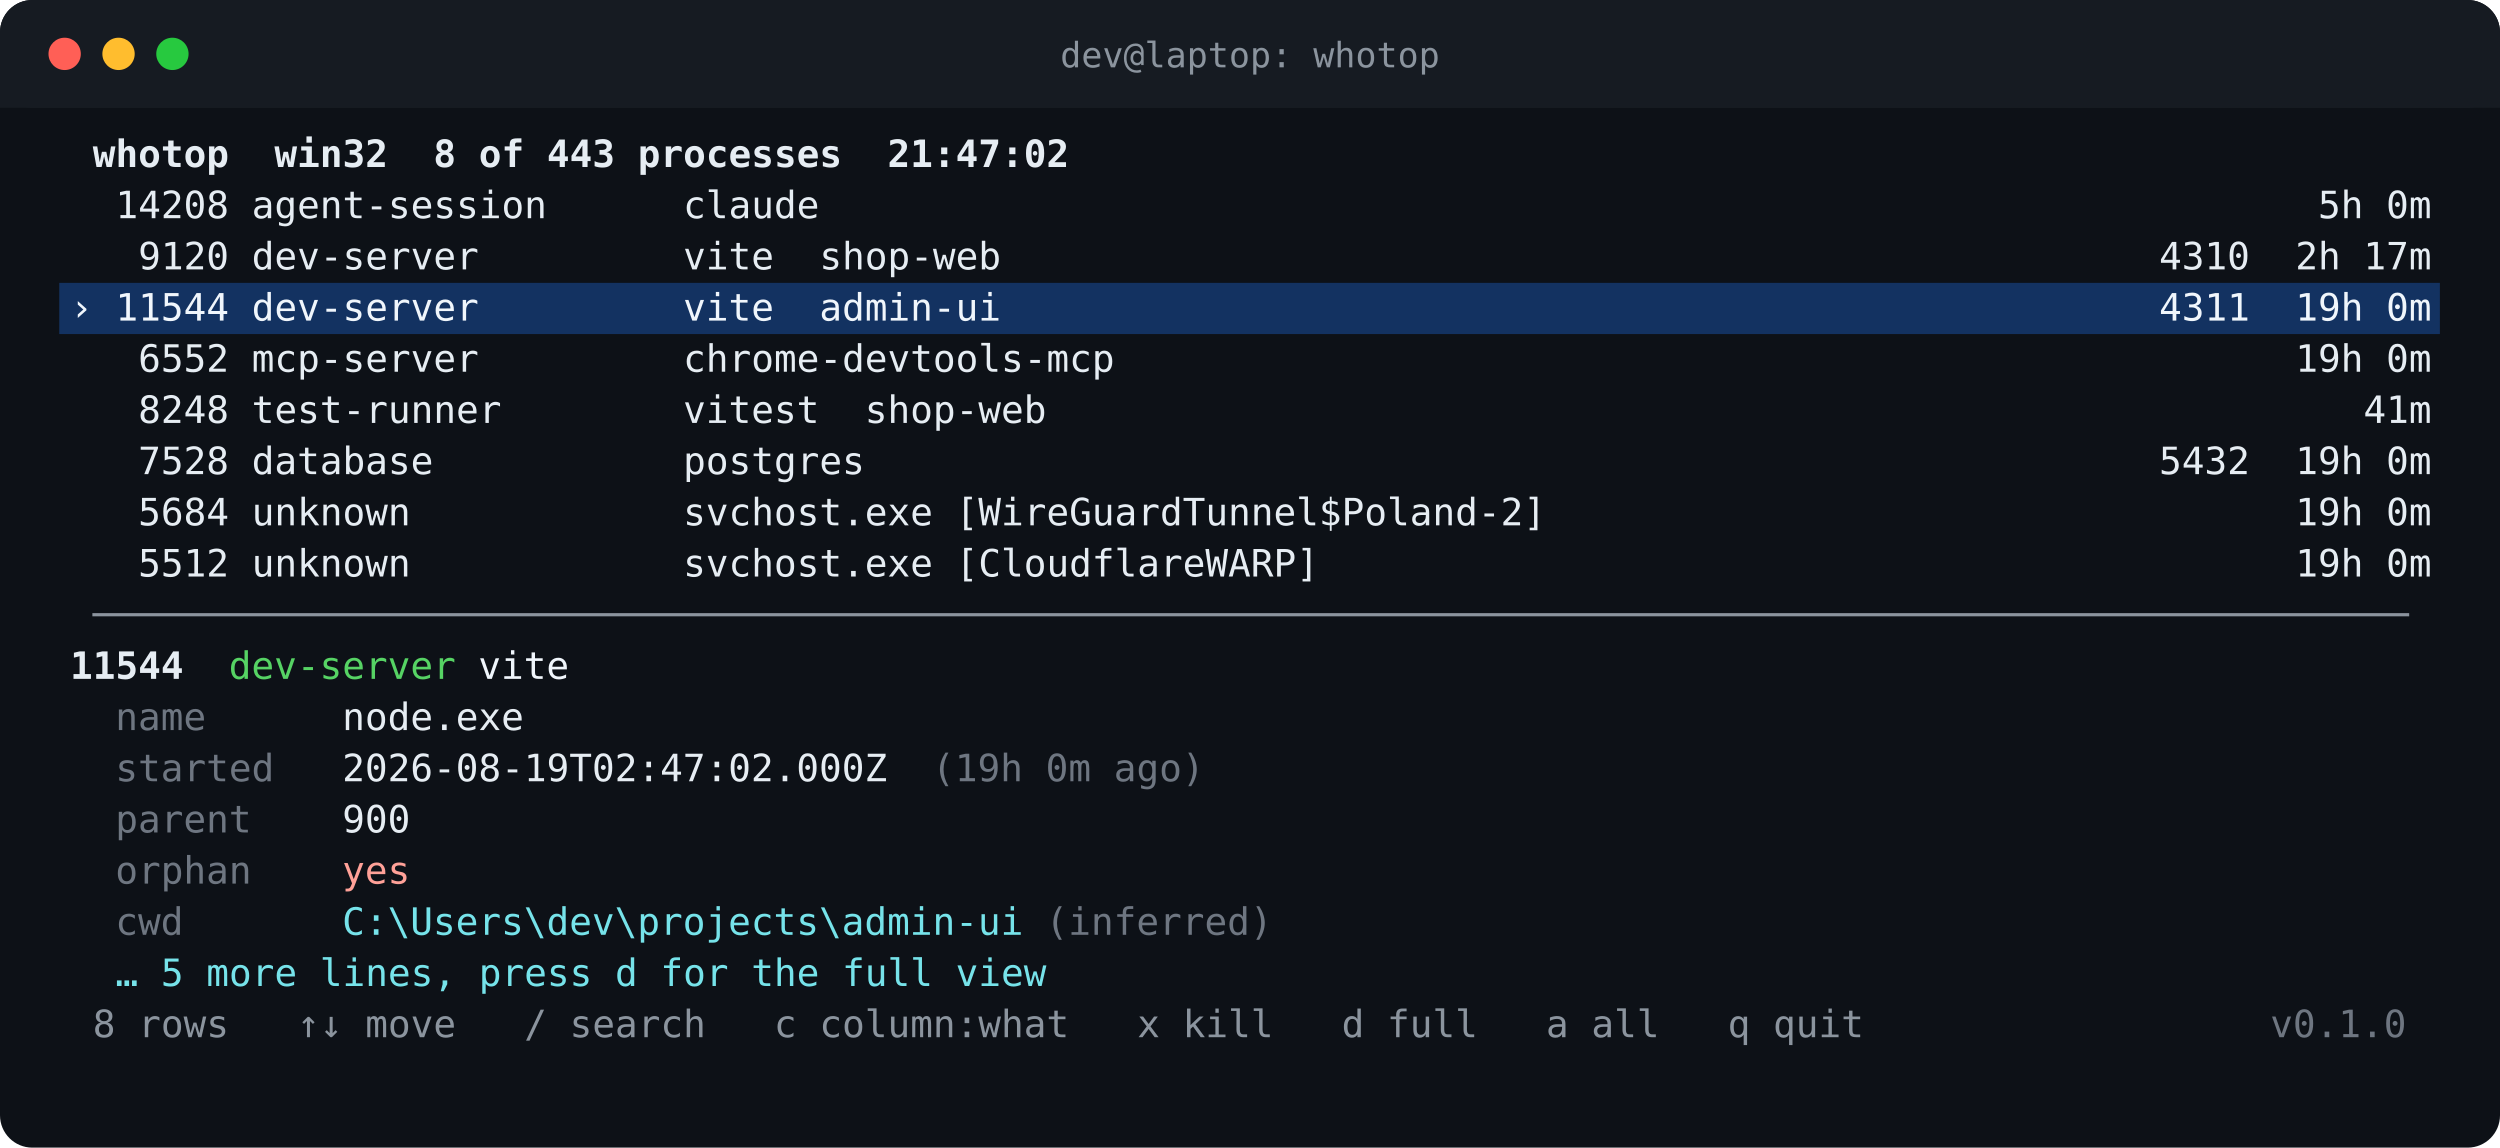
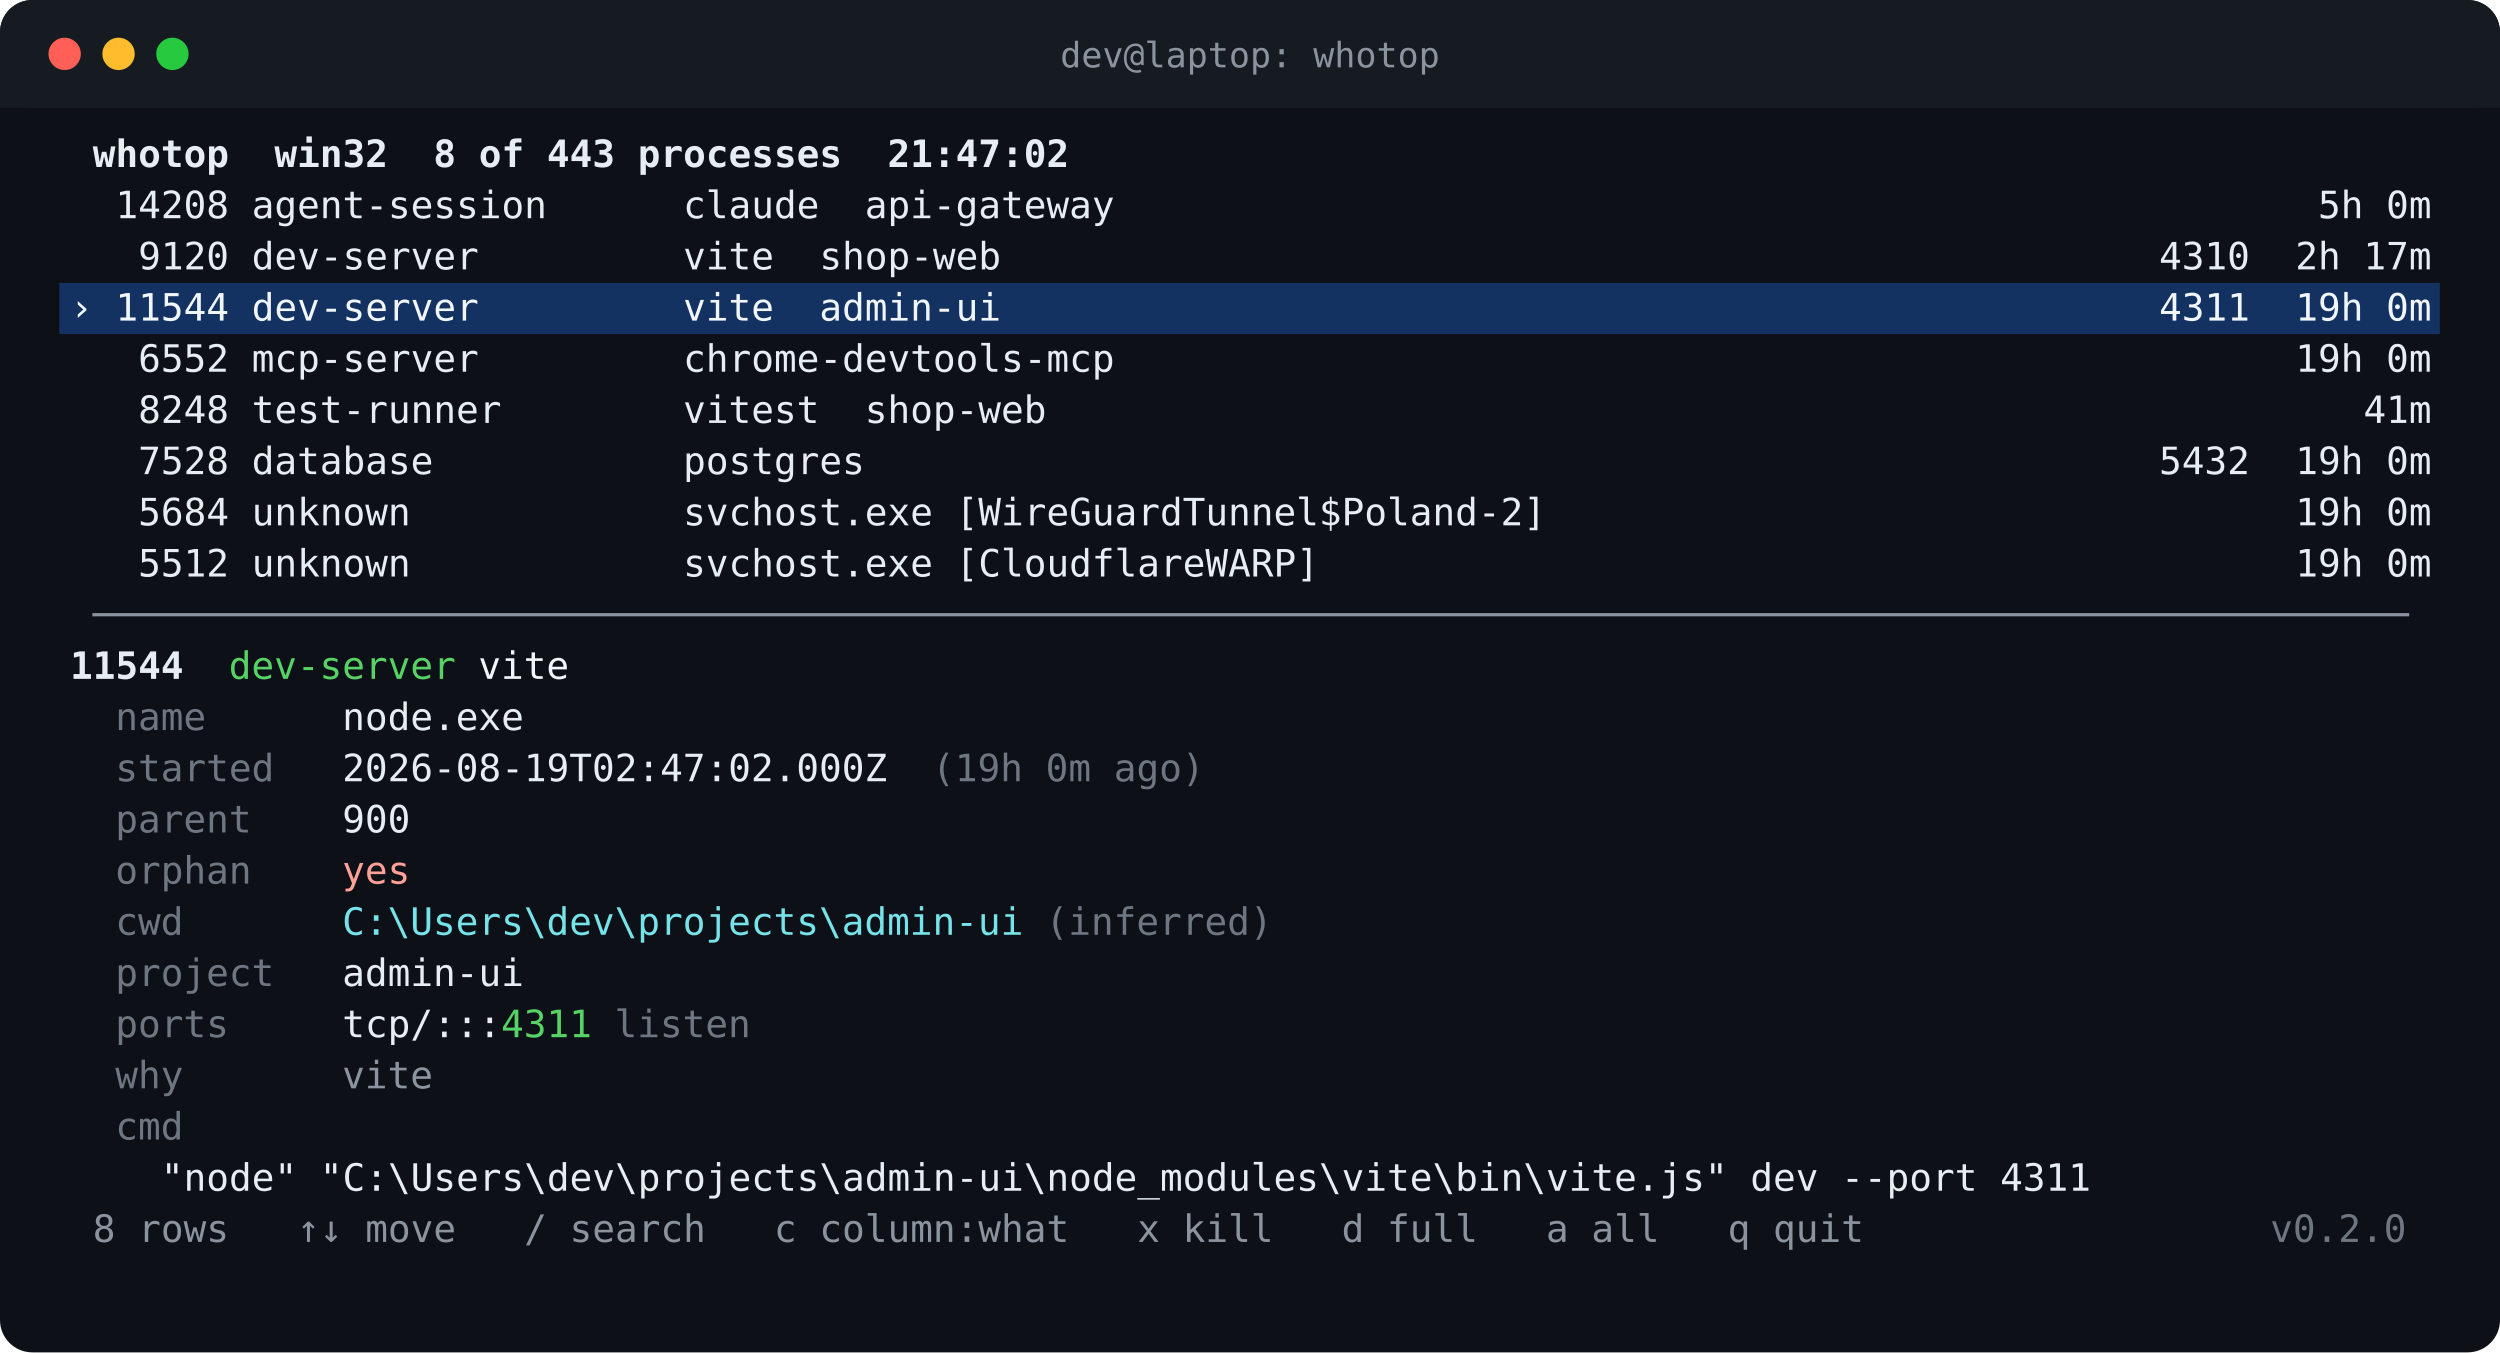
- <svg xmlns="http://www.w3.org/2000/svg" viewBox="0 0 928 426" width="928" height="426" font-family="ui-monospace, 'DejaVu Sans Mono', 'Cascadia Code', Consolas, 'Courier New', monospace" font-size="14">
-   <rect x="0" y="0" width="928" height="426" rx="12" fill="#0d1117" />
+ <svg xmlns="http://www.w3.org/2000/svg" viewBox="0 0 928 502" width="928" height="502" font-family="ui-monospace, 'DejaVu Sans Mono', 'Cascadia Code', Consolas, 'Courier New', monospace" font-size="14">
+   <rect x="0" y="0" width="928" height="502" rx="12" fill="#0d1117" />
  <rect x="0" y="0" width="928" height="40" rx="12" fill="#161b22" />
  <rect x="0" y="24" width="928" height="16" fill="#161b22" />
  <circle cx="24" cy="20" r="6" fill="#ff5f56" />
  <circle cx="44" cy="20" r="6" fill="#ffbd2e" />
  <circle cx="64" cy="20" r="6" fill="#27c93f" />
  <text x="464" y="25" text-anchor="middle" fill="#8b949e" font-size="13">dev@laptop: whotop</text>
  <text y="62.0">
    <tspan x="26.0" fill="#e6edf3" font-weight="700" xml:space="preserve"> whotop  win32  8 of 443 processes  21:47:02</tspan>
  </text>
  <text y="81.0">
-     <tspan x="26.0" fill="#e6edf3" xml:space="preserve">  14208 agent-session      claude                                                                  5h 0m</tspan>
+     <tspan x="26.0" fill="#e6edf3" xml:space="preserve">  14208 agent-session      claude  api-gateway                                                     5h 0m</tspan>
  </text>
  <text y="100.0">
    <tspan x="26.0" fill="#e6edf3" xml:space="preserve">   9120 dev-server         vite  shop-web                                                   4310  2h 17m</tspan>
  </text>
  <rect x="22" y="105" width="883.68" height="19" fill="#1f6feb" opacity="0.35" />
  <text y="119.0">
    <tspan x="26.0" fill="#f0f6fc" xml:space="preserve">› 11544 dev-server         vite  admin-ui                                                   4311  19h 0m</tspan>
  </text>
  <text y="138.0">
    <tspan x="26.0" fill="#e6edf3" xml:space="preserve">   6552 mcp-server         chrome-devtools-mcp                                                    19h 0m</tspan>
  </text>
  <text y="157.0">
    <tspan x="26.0" fill="#e6edf3" xml:space="preserve">   8248 test-runner        vitest  shop-web                                                          41m</tspan>
  </text>
  <text y="176.0">
    <tspan x="26.0" fill="#e6edf3" xml:space="preserve">   7528 database           postgres                                                         5432  19h 0m</tspan>
  </text>
  <text y="195.0">
    <tspan x="26.0" fill="#e6edf3" xml:space="preserve">   5684 unknown            svchost.exe [WireGuardTunnel$Poland-2]                                 19h 0m</tspan>
  </text>
  <text y="214.0">
    <tspan x="26.0" fill="#e6edf3" xml:space="preserve">   5512 unknown            svchost.exe [CloudflareWARP]                                           19h 0m</tspan>
  </text>
  <text y="233.0">
    <tspan x="26.0" fill="#8b949e" xml:space="preserve"> ──────────────────────────────────────────────────────────────────────────────────────────────────────</tspan>
  </text>
  <text y="252.0">
    <tspan x="26.0" fill="#e6edf3" font-weight="700" xml:space="preserve">11544</tspan>
    <tspan x="68.1" fill="#e6edf3" xml:space="preserve">  </tspan>
    <tspan x="84.9" fill="#56d364" xml:space="preserve">dev-server</tspan>
    <tspan x="169.1" fill="#f0f6fc" xml:space="preserve"> vite</tspan>
  </text>
  <text y="271.0">
    <tspan x="26.0" fill="#e6edf3" xml:space="preserve">  </tspan>
    <tspan x="42.8" fill="#6e7681" xml:space="preserve">name     </tspan>
    <tspan x="118.6" fill="#e6edf3" xml:space="preserve"> node.exe</tspan>
  </text>
  <text y="290.0">
    <tspan x="26.0" fill="#e6edf3" xml:space="preserve">  </tspan>
    <tspan x="42.8" fill="#6e7681" xml:space="preserve">started  </tspan>
    <tspan x="118.6" fill="#e6edf3" xml:space="preserve"> 2026-08-19T02:47:02.000Z  </tspan>
    <tspan x="346.0" fill="#6e7681" xml:space="preserve">(19h 0m ago)</tspan>
  </text>
  <text y="309.0">
    <tspan x="26.0" fill="#e6edf3" xml:space="preserve">  </tspan>
    <tspan x="42.8" fill="#6e7681" xml:space="preserve">parent   </tspan>
    <tspan x="118.6" fill="#e6edf3" xml:space="preserve"> 900</tspan>
  </text>
  <text y="328.0">
    <tspan x="26.0" fill="#e6edf3" xml:space="preserve">  </tspan>
    <tspan x="42.8" fill="#6e7681" xml:space="preserve">orphan   </tspan>
    <tspan x="118.6" fill="#e6edf3" xml:space="preserve"> </tspan>
    <tspan x="127.0" fill="#ffa198" xml:space="preserve">yes</tspan>
  </text>
  <text y="347.0">
    <tspan x="26.0" fill="#e6edf3" xml:space="preserve">  </tspan>
    <tspan x="42.8" fill="#6e7681" xml:space="preserve">cwd      </tspan>
    <tspan x="118.6" fill="#e6edf3" xml:space="preserve"> </tspan>
    <tspan x="127.0" fill="#76e3ea" xml:space="preserve">C:\Users\dev\projects\admin-ui</tspan>
    <tspan x="379.6" fill="#e6edf3" xml:space="preserve"> </tspan>
    <tspan x="388.1" fill="#6e7681" xml:space="preserve">(inferred)</tspan>
  </text>
  <text y="366.0">
-     <tspan x="26.0" fill="#76e3ea" xml:space="preserve">  … 5 more lines, press d for the full view</tspan>
+     <tspan x="26.0" fill="#e6edf3" xml:space="preserve">  </tspan>
+     <tspan x="42.8" fill="#6e7681" xml:space="preserve">project  </tspan>
+     <tspan x="118.6" fill="#e6edf3" xml:space="preserve"> admin-ui</tspan>
  </text>
  <text y="385.0">
+     <tspan x="26.0" fill="#e6edf3" xml:space="preserve">  </tspan>
+     <tspan x="42.8" fill="#6e7681" xml:space="preserve">ports    </tspan>
+     <tspan x="118.6" fill="#e6edf3" xml:space="preserve"> tcp/:::</tspan>
+     <tspan x="186.0" fill="#56d364" xml:space="preserve">4311</tspan>
+     <tspan x="219.7" fill="#e6edf3" xml:space="preserve"> </tspan>
+     <tspan x="228.1" fill="#6e7681" xml:space="preserve">listen</tspan>
+   </text>
+   <text y="404.0">
+     <tspan x="26.0" fill="#e6edf3" xml:space="preserve">  </tspan>
+     <tspan x="42.8" fill="#6e7681" xml:space="preserve">why      </tspan>
+     <tspan x="118.6" fill="#e6edf3" xml:space="preserve"> </tspan>
+     <tspan x="127.0" fill="#8b949e" xml:space="preserve">vite</tspan>
+   </text>
+   <text y="423.0">
+     <tspan x="26.0" fill="#e6edf3" xml:space="preserve">  </tspan>
+     <tspan x="42.8" fill="#6e7681" xml:space="preserve">cmd</tspan>
+   </text>
+   <text y="442.0">
+     <tspan x="26.0" fill="#e6edf3" xml:space="preserve">    "node" "C:\Users\dev\projects\admin-ui\node_modules\vite\bin\vite.js" dev --port 4311</tspan>
+   </text>
+   <text y="461.0">
    <tspan x="26.0" fill="#8b949e" xml:space="preserve"> 8 rows   ↑↓ move   / search   c column:what   x kill   d full   a all   q quit</tspan>
    <tspan x="691.2" fill="#e6edf3" xml:space="preserve">                  </tspan>
-     <tspan x="842.7" fill="#6e7681" xml:space="preserve">v0.1.0</tspan>
+     <tspan x="842.7" fill="#6e7681" xml:space="preserve">v0.2.0</tspan>
  </text>
</svg>
